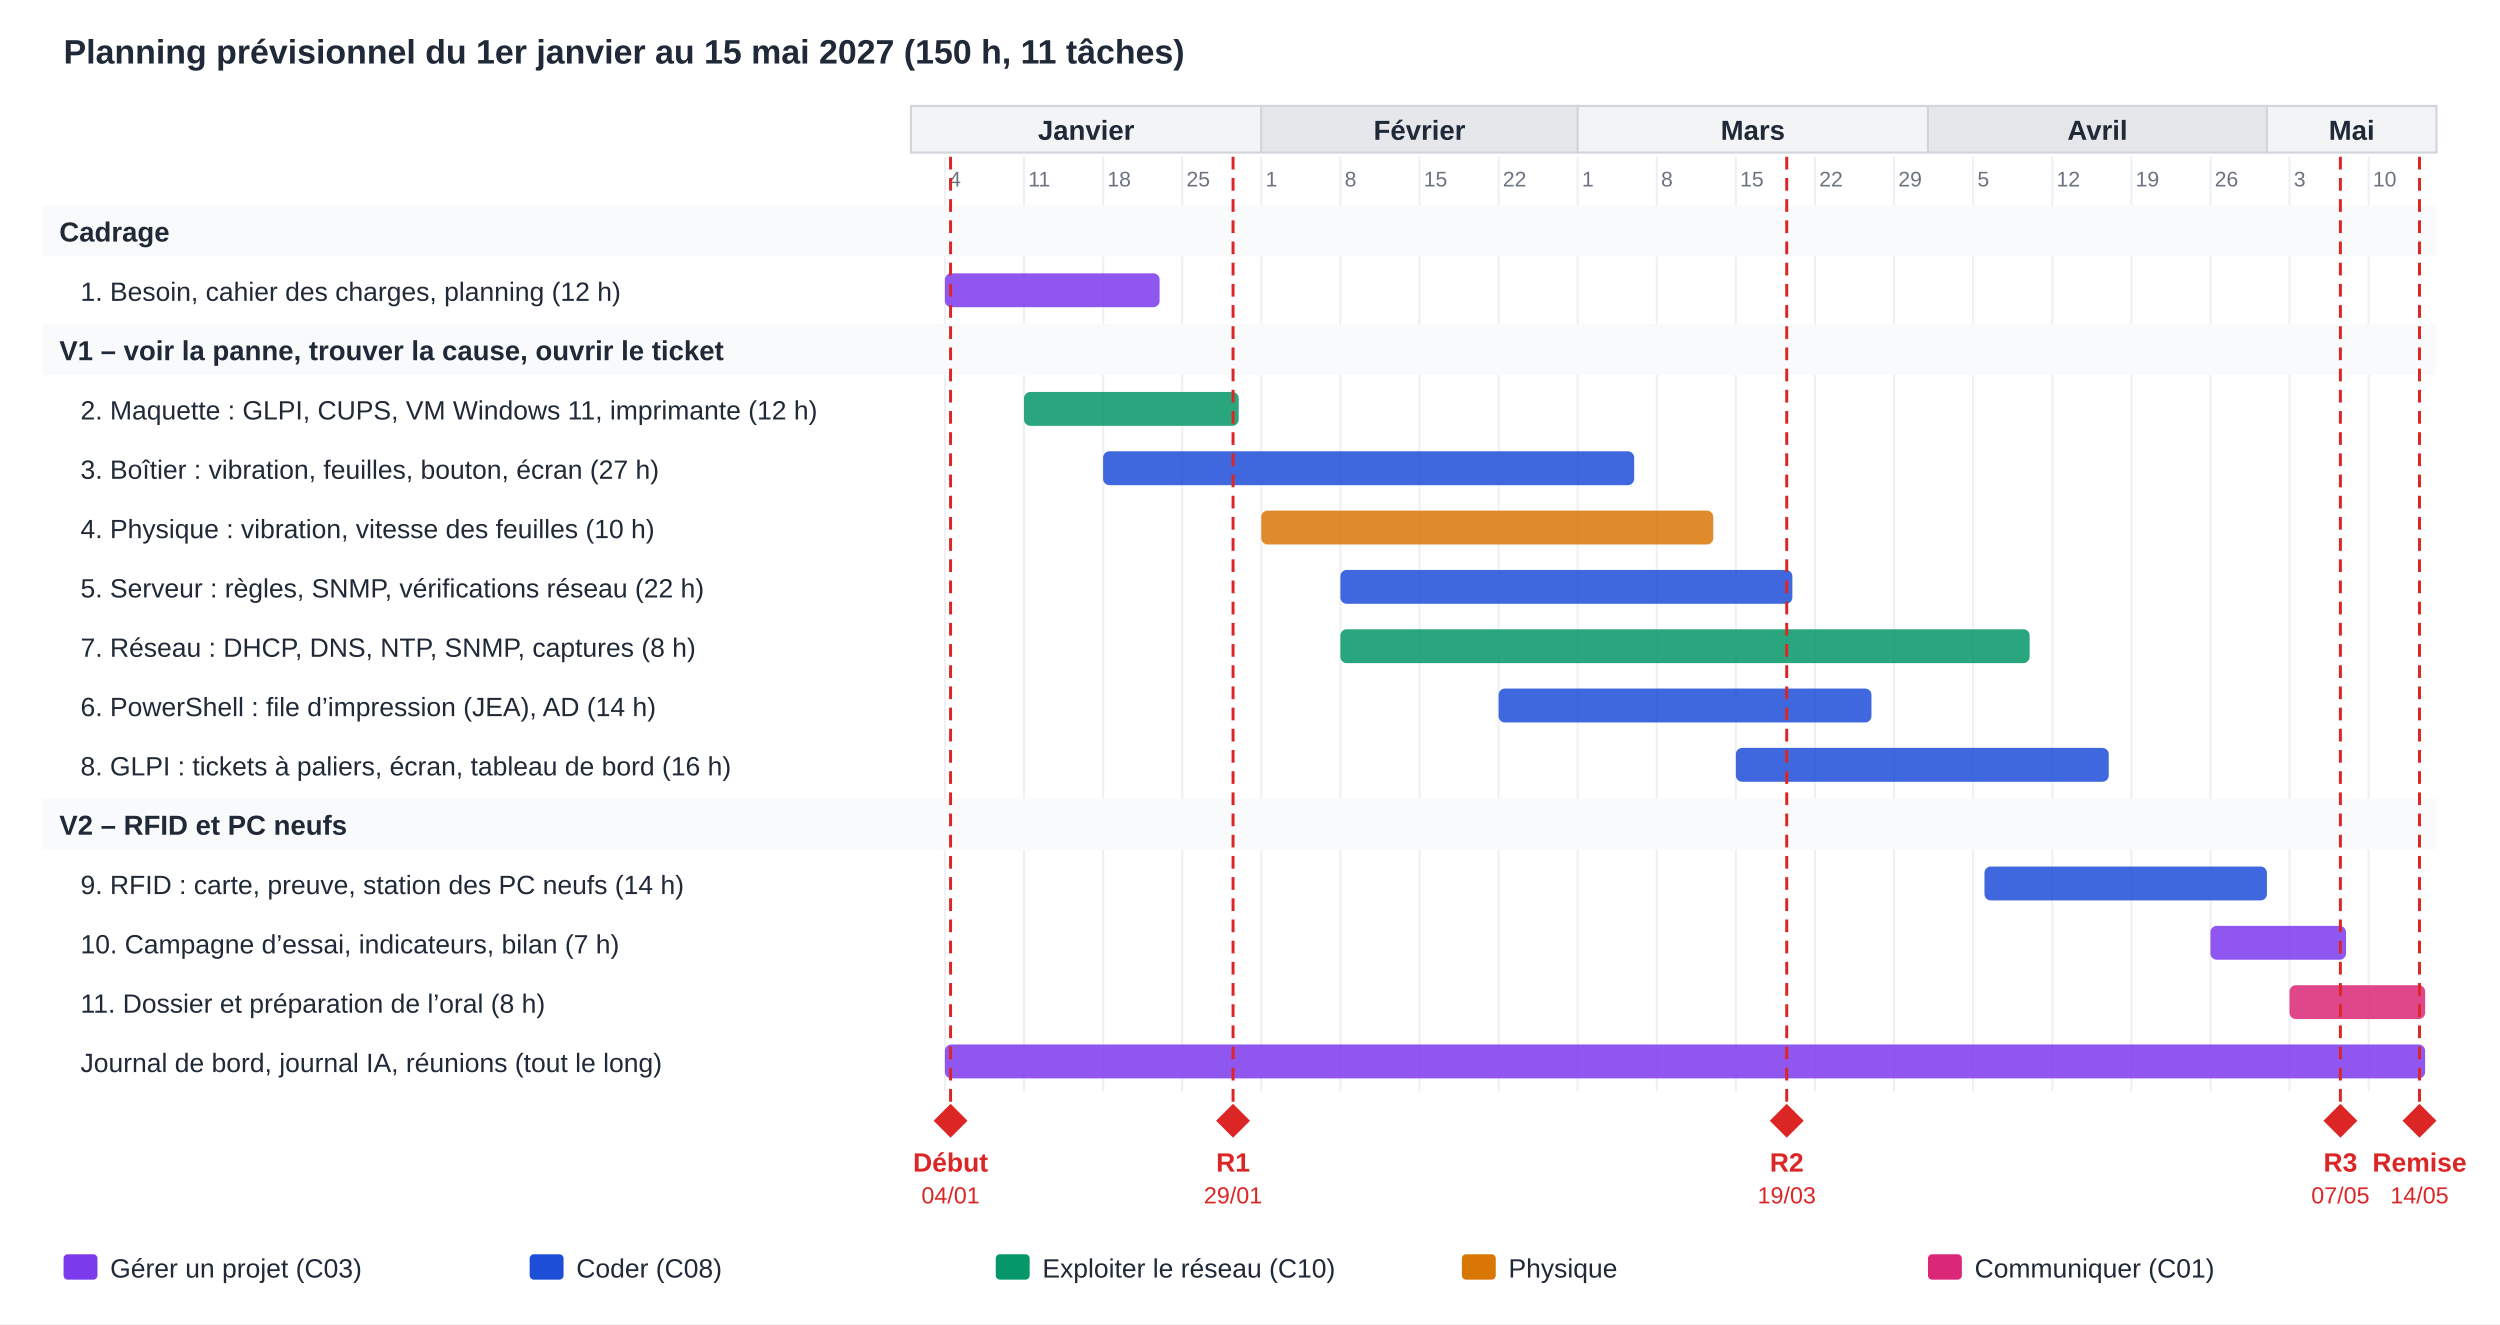
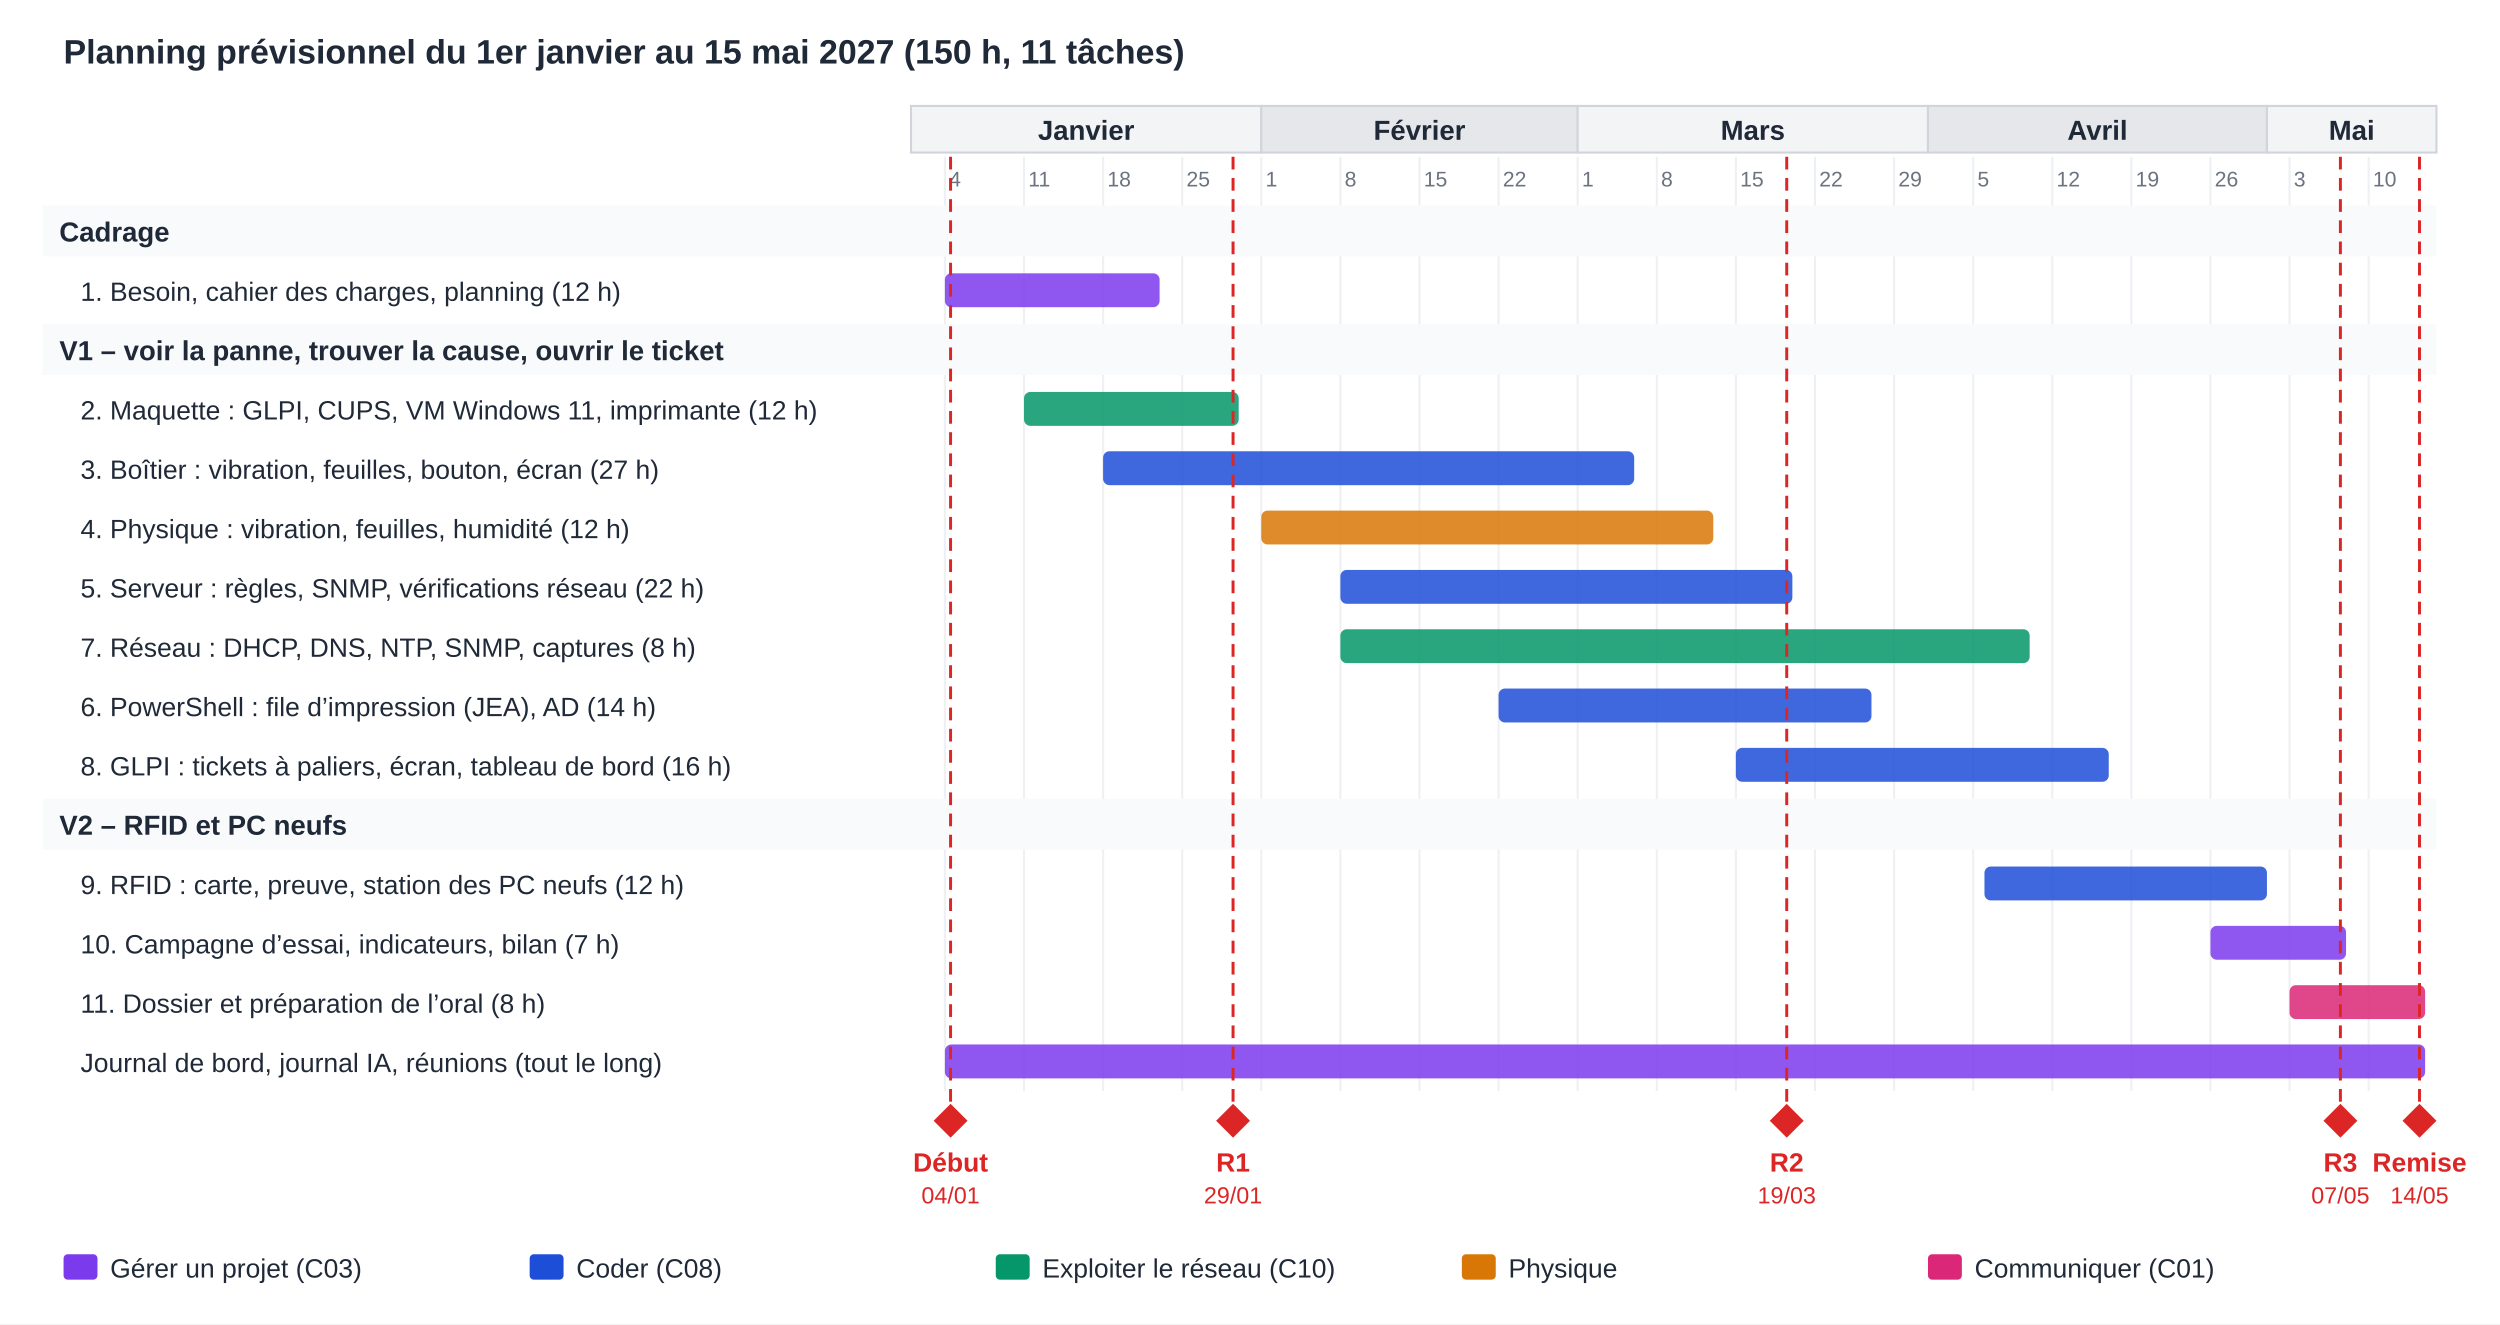
<svg xmlns="http://www.w3.org/2000/svg" width="1180" height="625" viewBox="0 0 1180 625" font-family="Liberation Sans, Arial, Helvetica, sans-serif">
  <defs>
    <marker id="fl" viewBox="0 0 10 10" refX="9" refY="5" markerWidth="8" markerHeight="8" orient="auto-start-reverse">
      <path d="M0,0 L10,5 L0,10 z" fill="#6b7280" />
    </marker>
    <marker id="flo" viewBox="0 0 10 10" refX="9" refY="5" markerWidth="9" markerHeight="9" orient="auto">
      <path d="M0,0 L10,5 L0,10" fill="none" stroke="#6b7280" stroke-width="1.5" />
    </marker>
  </defs>
  <rect width="100%" height="100%" fill="#fff" />
  <text x="30" y="30" font-size="16" font-weight="bold" fill="#1f2937" text-anchor="start">Planning prévisionnel du 1er janvier au 15 mai 2027 (150 h, 11 tâches)</text>
  <rect x="430.0" y="50" width="165.333" height="22" fill="#f3f4f6" stroke="#d1d5db" />
  <text x="512.667" y="66" font-size="13" font-weight="bold" fill="#1f2937" text-anchor="middle">Janvier</text>
  <rect x="595.333" y="50" width="149.333" height="22" fill="#e5e7eb" stroke="#d1d5db" />
  <text x="670.0" y="66" font-size="13" font-weight="bold" fill="#1f2937" text-anchor="middle">Février</text>
  <rect x="744.667" y="50" width="165.333" height="22" fill="#f3f4f6" stroke="#d1d5db" />
  <text x="827.333" y="66" font-size="13" font-weight="bold" fill="#1f2937" text-anchor="middle">Mars</text>
  <rect x="910.0" y="50" width="160.0" height="22" fill="#e5e7eb" stroke="#d1d5db" />
  <text x="990.0" y="66" font-size="13" font-weight="bold" fill="#1f2937" text-anchor="middle">Avril</text>
  <rect x="1070.0" y="50" width="80.0" height="22" fill="#f3f4f6" stroke="#d1d5db" />
  <text x="1110.0" y="66" font-size="13" font-weight="bold" fill="#1f2937" text-anchor="middle">Mai</text>
  <polyline points="446.0,74 446.0,515" fill="none" stroke="#eef0f3" stroke-width="1" />
  <text x="448.0" y="88" font-size="10" font-weight="normal" fill="#6b7280" text-anchor="start">4</text>
  <polyline points="483.333,74 483.333,515" fill="none" stroke="#eef0f3" stroke-width="1" />
  <text x="485.333" y="88" font-size="10" font-weight="normal" fill="#6b7280" text-anchor="start">11</text>
  <polyline points="520.667,74 520.667,515" fill="none" stroke="#eef0f3" stroke-width="1" />
  <text x="522.667" y="88" font-size="10" font-weight="normal" fill="#6b7280" text-anchor="start">18</text>
  <polyline points="558.0,74 558.0,515" fill="none" stroke="#eef0f3" stroke-width="1" />
  <text x="560.0" y="88" font-size="10" font-weight="normal" fill="#6b7280" text-anchor="start">25</text>
  <polyline points="595.333,74 595.333,515" fill="none" stroke="#eef0f3" stroke-width="1" />
  <text x="597.333" y="88" font-size="10" font-weight="normal" fill="#6b7280" text-anchor="start">1</text>
  <polyline points="632.667,74 632.667,515" fill="none" stroke="#eef0f3" stroke-width="1" />
  <text x="634.667" y="88" font-size="10" font-weight="normal" fill="#6b7280" text-anchor="start">8</text>
  <polyline points="670.0,74 670.0,515" fill="none" stroke="#eef0f3" stroke-width="1" />
  <text x="672.0" y="88" font-size="10" font-weight="normal" fill="#6b7280" text-anchor="start">15</text>
  <polyline points="707.333,74 707.333,515" fill="none" stroke="#eef0f3" stroke-width="1" />
  <text x="709.333" y="88" font-size="10" font-weight="normal" fill="#6b7280" text-anchor="start">22</text>
  <polyline points="744.667,74 744.667,515" fill="none" stroke="#eef0f3" stroke-width="1" />
  <text x="746.667" y="88" font-size="10" font-weight="normal" fill="#6b7280" text-anchor="start">1</text>
  <polyline points="782.0,74 782.0,515" fill="none" stroke="#eef0f3" stroke-width="1" />
  <text x="784.0" y="88" font-size="10" font-weight="normal" fill="#6b7280" text-anchor="start">8</text>
  <polyline points="819.333,74 819.333,515" fill="none" stroke="#eef0f3" stroke-width="1" />
  <text x="821.333" y="88" font-size="10" font-weight="normal" fill="#6b7280" text-anchor="start">15</text>
  <polyline points="856.667,74 856.667,515" fill="none" stroke="#eef0f3" stroke-width="1" />
  <text x="858.667" y="88" font-size="10" font-weight="normal" fill="#6b7280" text-anchor="start">22</text>
  <polyline points="894.0,74 894.0,515" fill="none" stroke="#eef0f3" stroke-width="1" />
  <text x="896.0" y="88" font-size="10" font-weight="normal" fill="#6b7280" text-anchor="start">29</text>
  <polyline points="931.333,74 931.333,515" fill="none" stroke="#eef0f3" stroke-width="1" />
  <text x="933.333" y="88" font-size="10" font-weight="normal" fill="#6b7280" text-anchor="start">5</text>
  <polyline points="968.667,74 968.667,515" fill="none" stroke="#eef0f3" stroke-width="1" />
  <text x="970.667" y="88" font-size="10" font-weight="normal" fill="#6b7280" text-anchor="start">12</text>
  <polyline points="1006.0,74 1006.0,515" fill="none" stroke="#eef0f3" stroke-width="1" />
  <text x="1008.0" y="88" font-size="10" font-weight="normal" fill="#6b7280" text-anchor="start">19</text>
  <polyline points="1043.333,74 1043.333,515" fill="none" stroke="#eef0f3" stroke-width="1" />
  <text x="1045.333" y="88" font-size="10" font-weight="normal" fill="#6b7280" text-anchor="start">26</text>
  <polyline points="1080.667,74 1080.667,515" fill="none" stroke="#eef0f3" stroke-width="1" />
  <text x="1082.667" y="88" font-size="10" font-weight="normal" fill="#6b7280" text-anchor="start">3</text>
  <polyline points="1118.0,74 1118.0,515" fill="none" stroke="#eef0f3" stroke-width="1" />
  <text x="1120.0" y="88" font-size="10" font-weight="normal" fill="#6b7280" text-anchor="start">10</text>
  <rect x="20" y="97" width="1130" height="24" fill="#f9fafb" />
  <text x="28" y="114" font-size="13" font-weight="bold" fill="#1f2937" text-anchor="start">Cadrage</text>
  <text x="38" y="142" font-size="12.5" font-weight="normal" fill="#1f2937" text-anchor="start">1. Besoin, cahier des charges, planning (12 h)</text>
  <rect x="446.0" y="129" width="101.333" height="16" rx="3" fill="#7c3aed" opacity="0.85" />
  <rect x="20" y="153" width="1130" height="24" fill="#f9fafb" />
  <text x="28" y="170" font-size="13" font-weight="bold" fill="#1f2937" text-anchor="start">V1 – voir la panne, trouver la cause, ouvrir le ticket</text>
  <text x="38" y="198" font-size="12.5" font-weight="normal" fill="#1f2937" text-anchor="start">2. Maquette : GLPI, CUPS, VM Windows 11, imprimante (12 h)</text>
  <rect x="483.333" y="185" width="101.333" height="16" rx="3" fill="#059669" opacity="0.85" />
  <text x="38" y="226" font-size="12.5" font-weight="normal" fill="#1f2937" text-anchor="start">3. Boîtier : vibration, feuilles, bouton, écran (27 h)</text>
  <rect x="520.667" y="213" width="250.667" height="16" rx="3" fill="#1d4ed8" opacity="0.85" />
-   <text x="38" y="254" font-size="12.5" font-weight="normal" fill="#1f2937" text-anchor="start">4. Physique : vibration, vitesse des feuilles (10 h)</text>
+   <text x="38" y="254" font-size="12.5" font-weight="normal" fill="#1f2937" text-anchor="start">4. Physique : vibration, feuilles, humidité (12 h)</text>
  <rect x="595.333" y="241" width="213.333" height="16" rx="3" fill="#d97706" opacity="0.85" />
  <text x="38" y="282" font-size="12.5" font-weight="normal" fill="#1f2937" text-anchor="start">5. Serveur : règles, SNMP, vérifications réseau (22 h)</text>
  <rect x="632.667" y="269" width="213.333" height="16" rx="3" fill="#1d4ed8" opacity="0.85" />
  <text x="38" y="310" font-size="12.5" font-weight="normal" fill="#1f2937" text-anchor="start">7. Réseau : DHCP, DNS, NTP, SNMP, captures (8 h)</text>
  <rect x="632.667" y="297" width="325.333" height="16" rx="3" fill="#059669" opacity="0.85" />
  <text x="38" y="338" font-size="12.5" font-weight="normal" fill="#1f2937" text-anchor="start">6. PowerShell : file d’impression (JEA), AD (14 h)</text>
  <rect x="707.333" y="325" width="176.0" height="16" rx="3" fill="#1d4ed8" opacity="0.85" />
  <text x="38" y="366" font-size="12.5" font-weight="normal" fill="#1f2937" text-anchor="start">8. GLPI : tickets à paliers, écran, tableau de bord (16 h)</text>
  <rect x="819.333" y="353" width="176.0" height="16" rx="3" fill="#1d4ed8" opacity="0.85" />
  <rect x="20" y="377" width="1130" height="24" fill="#f9fafb" />
  <text x="28" y="394" font-size="13" font-weight="bold" fill="#1f2937" text-anchor="start">V2 – RFID et PC neufs</text>
-   <text x="38" y="422" font-size="12.5" font-weight="normal" fill="#1f2937" text-anchor="start">9. RFID : carte, preuve, station des PC neufs (14 h)</text>
+   <text x="38" y="422" font-size="12.5" font-weight="normal" fill="#1f2937" text-anchor="start">9. RFID : carte, preuve, station des PC neufs (12 h)</text>
  <rect x="936.667" y="409" width="133.333" height="16" rx="3" fill="#1d4ed8" opacity="0.85" />
  <text x="38" y="450" font-size="12.5" font-weight="normal" fill="#1f2937" text-anchor="start">10. Campagne d’essai, indicateurs, bilan (7 h)</text>
  <rect x="1043.333" y="437" width="64.0" height="16" rx="3" fill="#7c3aed" opacity="0.85" />
  <text x="38" y="478" font-size="12.5" font-weight="normal" fill="#1f2937" text-anchor="start">11. Dossier et préparation de l’oral (8 h)</text>
  <rect x="1080.667" y="465" width="64.0" height="16" rx="3" fill="#db2777" opacity="0.85" />
  <text x="38" y="506" font-size="12.5" font-weight="normal" fill="#1f2937" text-anchor="start">Journal de bord, journal IA, réunions (tout le long)</text>
  <rect x="446.0" y="493" width="698.667" height="16" rx="3" fill="#7c3aed" opacity="0.85" />
  <polyline points="448.667,74 448.667,523" fill="none" stroke="#dc2626" stroke-width="1.4" stroke-dasharray="6 4" />
  <path d="M448.667,521 l8,8 l-8,8 l-8,-8 z" fill="#dc2626" />
  <text x="448.667" y="553" font-size="12.5" font-weight="bold" fill="#dc2626" text-anchor="middle">Début</text>
  <text x="448.667" y="568" font-size="11" font-weight="normal" fill="#dc2626" text-anchor="middle">04/01</text>
  <polyline points="582,74 582,523" fill="none" stroke="#dc2626" stroke-width="1.4" stroke-dasharray="6 4" />
  <path d="M582,521 l8,8 l-8,8 l-8,-8 z" fill="#dc2626" />
  <text x="582" y="553" font-size="12.5" font-weight="bold" fill="#dc2626" text-anchor="middle">R1</text>
  <text x="582" y="568" font-size="11" font-weight="normal" fill="#dc2626" text-anchor="middle">29/01</text>
  <polyline points="843.333,74 843.333,523" fill="none" stroke="#dc2626" stroke-width="1.4" stroke-dasharray="6 4" />
  <path d="M843.333,521 l8,8 l-8,8 l-8,-8 z" fill="#dc2626" />
  <text x="843.333" y="553" font-size="12.5" font-weight="bold" fill="#dc2626" text-anchor="middle">R2</text>
  <text x="843.333" y="568" font-size="11" font-weight="normal" fill="#dc2626" text-anchor="middle">19/03</text>
  <polyline points="1104.667,74 1104.667,523" fill="none" stroke="#dc2626" stroke-width="1.4" stroke-dasharray="6 4" />
  <path d="M1104.667,521 l8,8 l-8,8 l-8,-8 z" fill="#dc2626" />
  <text x="1104.667" y="553" font-size="12.5" font-weight="bold" fill="#dc2626" text-anchor="middle">R3</text>
  <text x="1104.667" y="568" font-size="11" font-weight="normal" fill="#dc2626" text-anchor="middle">07/05</text>
  <polyline points="1142.0,74 1142.0,523" fill="none" stroke="#dc2626" stroke-width="1.4" stroke-dasharray="6 4" />
  <path d="M1142.0,521 l8,8 l-8,8 l-8,-8 z" fill="#dc2626" />
  <text x="1142.0" y="553" font-size="12.5" font-weight="bold" fill="#dc2626" text-anchor="middle">Remise</text>
  <text x="1142.0" y="568" font-size="11" font-weight="normal" fill="#dc2626" text-anchor="middle">14/05</text>
  <rect x="30" y="592" width="16" height="12" rx="2" fill="#7c3aed" />
  <text x="52" y="603" font-size="12.5" font-weight="normal" fill="#1f2937" text-anchor="start">Gérer un projet (C03)</text>
  <rect x="250" y="592" width="16" height="12" rx="2" fill="#1d4ed8" />
  <text x="272" y="603" font-size="12.5" font-weight="normal" fill="#1f2937" text-anchor="start">Coder (C08)</text>
  <rect x="470" y="592" width="16" height="12" rx="2" fill="#059669" />
  <text x="492" y="603" font-size="12.5" font-weight="normal" fill="#1f2937" text-anchor="start">Exploiter le réseau (C10)</text>
  <rect x="690" y="592" width="16" height="12" rx="2" fill="#d97706" />
  <text x="712" y="603" font-size="12.5" font-weight="normal" fill="#1f2937" text-anchor="start">Physique</text>
  <rect x="910" y="592" width="16" height="12" rx="2" fill="#db2777" />
  <text x="932" y="603" font-size="12.5" font-weight="normal" fill="#1f2937" text-anchor="start">Communiquer (C01)</text>
</svg>
